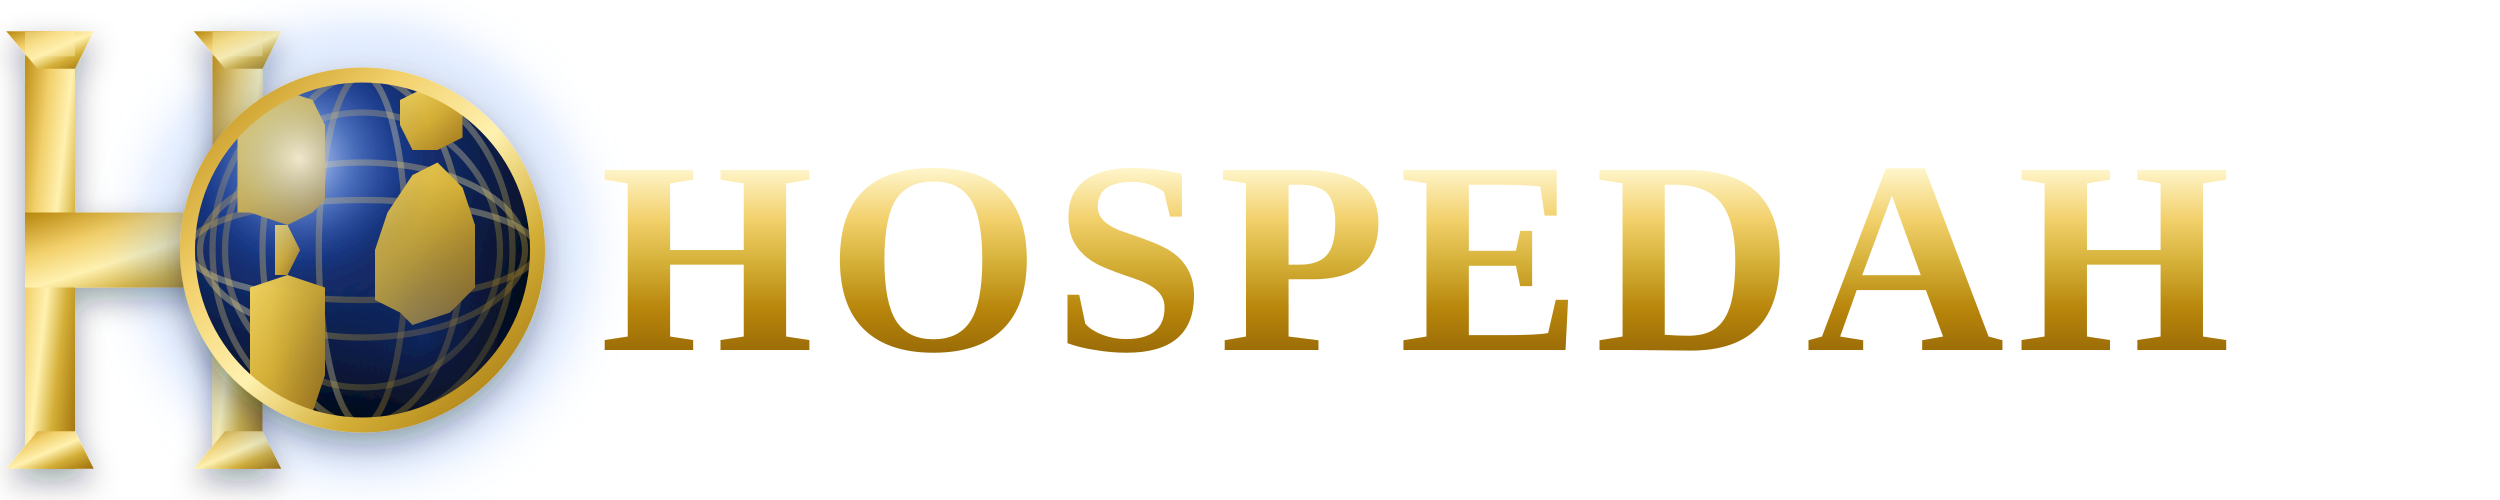
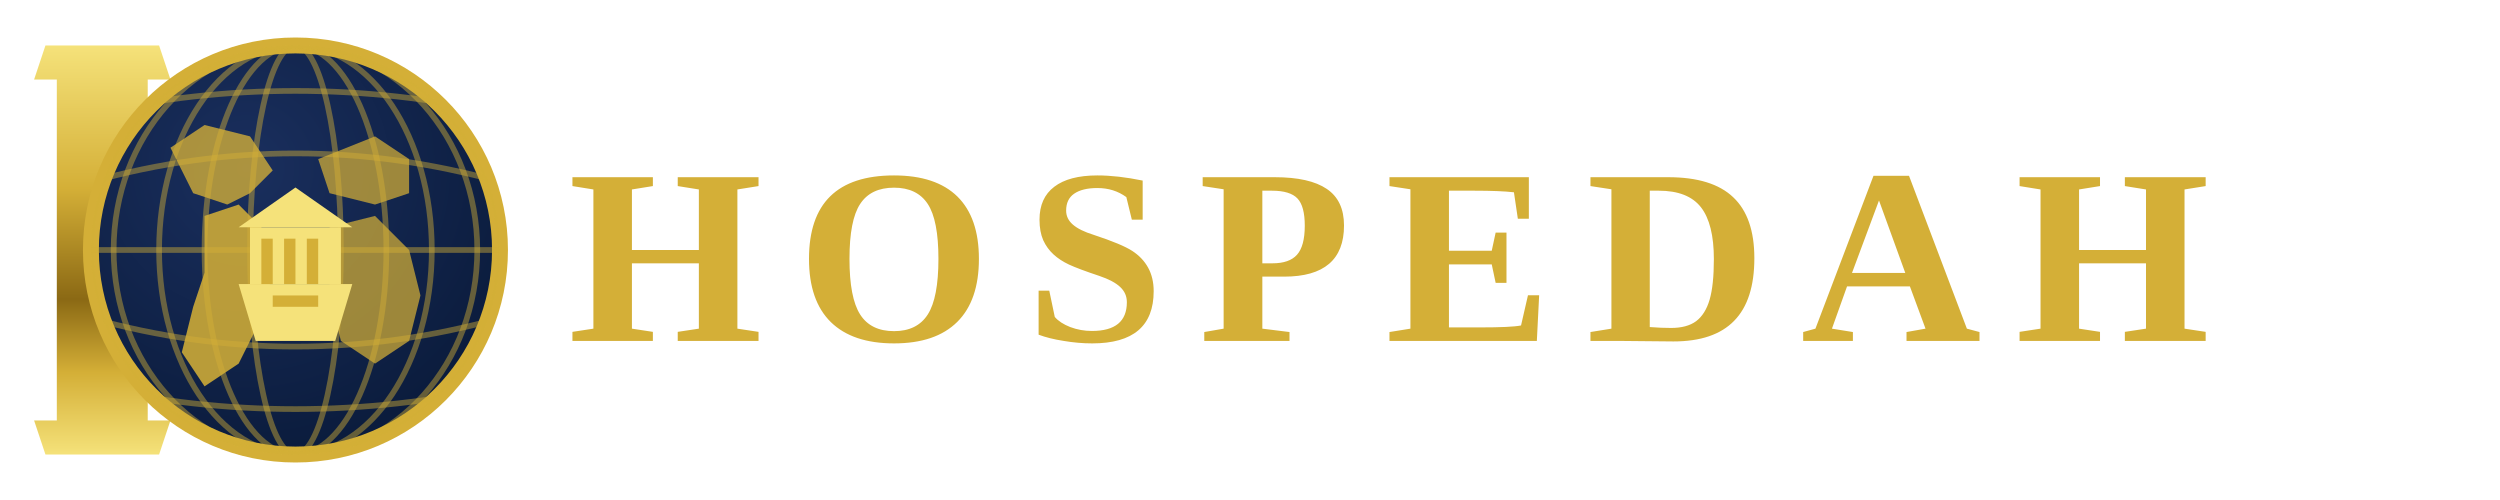
- <svg xmlns="http://www.w3.org/2000/svg" width="200" height="40" viewBox="0 0 200 40" preserveAspectRatio="xMidYMid meet" role="img" aria-labelledby="navbarLogoTitle navbarLogoDesc">
+ <svg xmlns="http://www.w3.org/2000/svg" viewBox="0 0 220 44" preserveAspectRatio="xMidYMid meet" role="img" aria-labelledby="logoNavbarTitle logoNavbarDesc">
  <defs>
-     <linearGradient id="goldMetalNav" x1="0%" y1="0%" x2="100%" y2="100%">
-       <stop offset="0%" stop-color="#B8860B" />
-       <stop offset="30%" stop-color="#F2D06B" />
-       <stop offset="52%" stop-color="#FFF1B0" />
-       <stop offset="72%" stop-color="#D4AF37" />
-       <stop offset="100%" stop-color="#9B6C08" />
+     <linearGradient id="goldNav" x1="0" y1="0" x2="0" y2="1">
+       <stop offset="0%" stop-color="#F5E27A" />
+       <stop offset="35%" stop-color="#D4AF37" />
+       <stop offset="62%" stop-color="#8B6914" />
+       <stop offset="80%" stop-color="#D4AF37" />
+       <stop offset="100%" stop-color="#F5E27A" />
    </linearGradient>
-     <linearGradient id="goldTextNav" x1="0%" y1="0%" x2="0%" y2="100%">
-       <stop offset="0%" stop-color="#FFF6CC" />
-       <stop offset="28%" stop-color="#F2D06B" />
-       <stop offset="52%" stop-color="#D4AF37" />
-       <stop offset="76%" stop-color="#B8860B" />
-       <stop offset="100%" stop-color="#9B6C08" />
-     </linearGradient>
-     <linearGradient id="goldContinentNav" x1="5%" y1="0%" x2="95%" y2="100%">
-       <stop offset="0%" stop-color="#EDD060" />
-       <stop offset="50%" stop-color="#D4AF37" />
-       <stop offset="100%" stop-color="#A07820" />
-     </linearGradient>
-     <radialGradient id="navyDepthNav" cx="33%" cy="25%" r="72%" gradientUnits="objectBoundingBox">
-       <stop offset="0%" stop-color="#4060C8" />
-       <stop offset="15%" stop-color="#2A4FA8" />
-       <stop offset="40%" stop-color="#163580" />
-       <stop offset="68%" stop-color="#0E2150" />
-       <stop offset="88%" stop-color="#071430" />
-       <stop offset="100%" stop-color="#040C1A" />
+     <radialGradient id="globeNav" cx="38%" cy="30%" r="70%">
+       <stop offset="0%" stop-color="#1a2f5e" />
+       <stop offset="100%" stop-color="#0B1C3D" />
    </radialGradient>
-     <radialGradient id="specularNavHi" cx="32%" cy="24%" r="38%" gradientUnits="objectBoundingBox">
-       <stop offset="0%" stop-color="#FFFFFF" stop-opacity="0.75" />
-       <stop offset="40%" stop-color="#AACCFF" stop-opacity="0.30" />
-       <stop offset="75%" stop-color="#4466CC" stop-opacity="0.08" />
-       <stop offset="100%" stop-color="#000000" stop-opacity="0" />
-     </radialGradient>
-     <radialGradient id="rimLightNav" cx="68%" cy="75%" r="45%" gradientUnits="objectBoundingBox">
-       <stop offset="0%" stop-color="#2244AA" stop-opacity="0.35" />
-       <stop offset="100%" stop-color="#000000" stop-opacity="0" />
-     </radialGradient>
-     <filter id="softShadowNav" x="-40%" y="-40%" width="180%" height="200%">
-       <feDropShadow dx="0" dy="1" stdDeviation="1.2" flood-color="#091429" flood-opacity="0.38" />
-     </filter>
-     <filter id="atmosphereBlurNav" x="-30%" y="-30%" width="160%" height="160%">
-       <feGaussianBlur stdDeviation="2" />
-     </filter>
    <clipPath id="globeClipNav">
-       <circle cx="29" cy="20" r="14" />
+       <circle cx="26" cy="22" r="18" />
    </clipPath>
  </defs>
-   <g filter="url(#softShadowNav)">
-     <rect x="2" y="2.5" width="4" height="35" fill="url(#goldMetalNav)" />
-     <rect x="17" y="2.5" width="4" height="35" fill="url(#goldMetalNav)" />
-     <rect x="2" y="17" width="19" height="6" fill="url(#goldMetalNav)" />
-     <polygon points="0.5,2.5 7.5,2.5 6,5.5 3,5.5" fill="url(#goldMetalNav)" />
-     <polygon points="15.5,2.5 22.5,2.5 21,5.5 18,5.5" fill="url(#goldMetalNav)" />
-     <polygon points="0.5,37.5 7.5,37.5 6,34.5 3,34.5" fill="url(#goldMetalNav)" />
-     <polygon points="15.5,37.5 22.5,37.5 21,34.5 18,34.5" fill="url(#goldMetalNav)" />
-     <rect x="2" y="2.5" width="4" height="2" fill="#FFF1B0" opacity="0.40" />
-     <rect x="17" y="2.5" width="4" height="2" fill="#FFF1B0" opacity="0.40" />
+   <path fill="url(#goldNav)" d="M5 7 H13 V17 H22 V7 H30 V37 H22 V24 H13 V37 H5 Z M3 7 H15 L14 4 H4 Z M20 7 H32 L31 4 H21 Z M3 37 L4 40 H14 L15 37 Z M20 37 L21 40 H31 L32 37 Z" />
+   <circle cx="26" cy="22" r="18" fill="url(#globeNav)" stroke="#D4AF37" stroke-width="1.4" />
+   <g clip-path="url(#globeClipNav)" fill="none" stroke="#D4AF37" stroke-opacity="0.45" stroke-width="0.5">
+     <ellipse cx="26" cy="22" rx="4" ry="18" />
+     <ellipse cx="26" cy="22" rx="8" ry="18" />
+     <ellipse cx="26" cy="22" rx="12" ry="18" />
+     <ellipse cx="26" cy="22" rx="16" ry="18" />
+     <ellipse cx="26" cy="22" rx="18" ry="18" />
+     <path d="M8 16 Q26 11 44 16" />
+     <path d="M8 22 Q26 22 44 22" />
+     <path d="M8 28 Q26 33 44 28" />
+     <path d="M8 34 Q26 38 44 34" />
+     <path d="M8 10 Q26 6 44 10" />
  </g>
-   <circle cx="29" cy="20" r="16" fill="none" stroke="#4488FF" stroke-width="3.5" opacity="0.25" filter="url(#atmosphereBlurNav)" />
-   <g filter="url(#softShadowNav)">
-     <circle cx="29" cy="20" r="14" fill="url(#navyDepthNav)" />
-     <g clip-path="url(#globeClipNav)" stroke="url(#goldMetalNav)" fill="none">
-       <ellipse cx="29" cy="20" rx="3.5" ry="14" stroke-width="0.5" opacity="0.35" />
-       <ellipse cx="29" cy="20" rx="8" ry="14" stroke-width="0.5" opacity="0.35" />
-       <ellipse cx="29" cy="20" rx="12" ry="14" stroke-width="0.5" opacity="0.30" />
-       <ellipse cx="29" cy="20" rx="14" ry="4" stroke-width="0.5" opacity="0.35" />
-       <ellipse cx="29" cy="20" rx="13" ry="7" stroke-width="0.5" opacity="0.35" />
-       <ellipse cx="29" cy="20" rx="11" ry="11" stroke-width="0.5" opacity="0.30" />
+   <g clip-path="url(#globeClipNav)">
+     <path fill="#D4AF37" fill-opacity="0.78" d="M15 13 L18 11 L22 12 L24 15 L22 17 L20 18 L17 17 Z" />
+     <path fill="#D4AF37" fill-opacity="0.86" d="M18 19 L21 18 L23 20 L24 24 L23 28 L21 32 L18 34 L16 31 L17 27 L18 24 Z" />
+     <path fill="#D4AF37" fill-opacity="0.72" d="M28 14 L33 12 L36 14 L36 17 L33 18 L29 17 Z" />
+     <path fill="#D4AF37" fill-opacity="0.72" d="M29 20 L33 19 L36 22 L37 26 L36 30 L33 32 L30 30 L29 26 Z" />
+     <g fill="#F5E27A">
+       <path d="M21 25 H31 L29.5 30 H22.5 Z" />
+       <rect x="22" y="20" width="8" height="5" />
+       <polygon points="21,20 26,16.5 31,20" />
+       <rect x="23" y="21" width="1" height="4" fill="#D4AF37" />
+       <rect x="25" y="21" width="1" height="4" fill="#D4AF37" />
+       <rect x="27" y="21" width="1" height="4" fill="#D4AF37" />
+       <rect x="24" y="26" width="4" height="1" fill="#D4AF37" />
    </g>
-     <line x1="15" y1="20" x2="43" y2="20" stroke="url(#goldMetalNav)" stroke-width="2.5" clip-path="url(#globeClipNav)" />
-     <g clip-path="url(#globeClipNav)" fill="url(#goldContinentNav)">
-       <path d="M19,8 L22,7 L25,8 L26,10 L26,13 L26,16 L25,17 L23,18 L20,17 L19,17 L19,14 L19,10 Z" />
-       <path d="M23,18 L24,20 L23,22 L22,22 L22,20 L22,18 Z" />
-       <path d="M20,23 L23,22 L26,23 L26,25 L26,30 L25,33 L22,33 L20,32 L20,29 L20,25 Z" />
-       <path d="M32,8 L34,7 L37,8 L37,11 L35,12 L33,12 L32,10 Z" />
-       <path d="M33,14 L35,13 L37,15 L38,18 L38,23 L36,25 L33,26 L32,25 L30,24 L30,20 L31,17 Z" />
-     </g>
-     <circle cx="29" cy="20" r="14" fill="url(#rimLightNav)" />
-     <circle cx="29" cy="20" r="14" fill="url(#specularNavHi)" />
-     <circle cx="29" cy="20" r="14" fill="none" stroke="url(#goldMetalNav)" stroke-width="1.2" />
  </g>
-   <text x="48" y="28" fill="url(#goldTextNav)" font-family="Georgia, 'Times New Roman', serif" font-size="22" font-weight="700" letter-spacing="1">HOSPEDAH</text>
+   <text x="50" y="30" font-family="Georgia, 'Times New Roman', serif" font-size="22" font-weight="700" letter-spacing="3" fill="#D4AF37">HOSPEDAH</text>
</svg>
